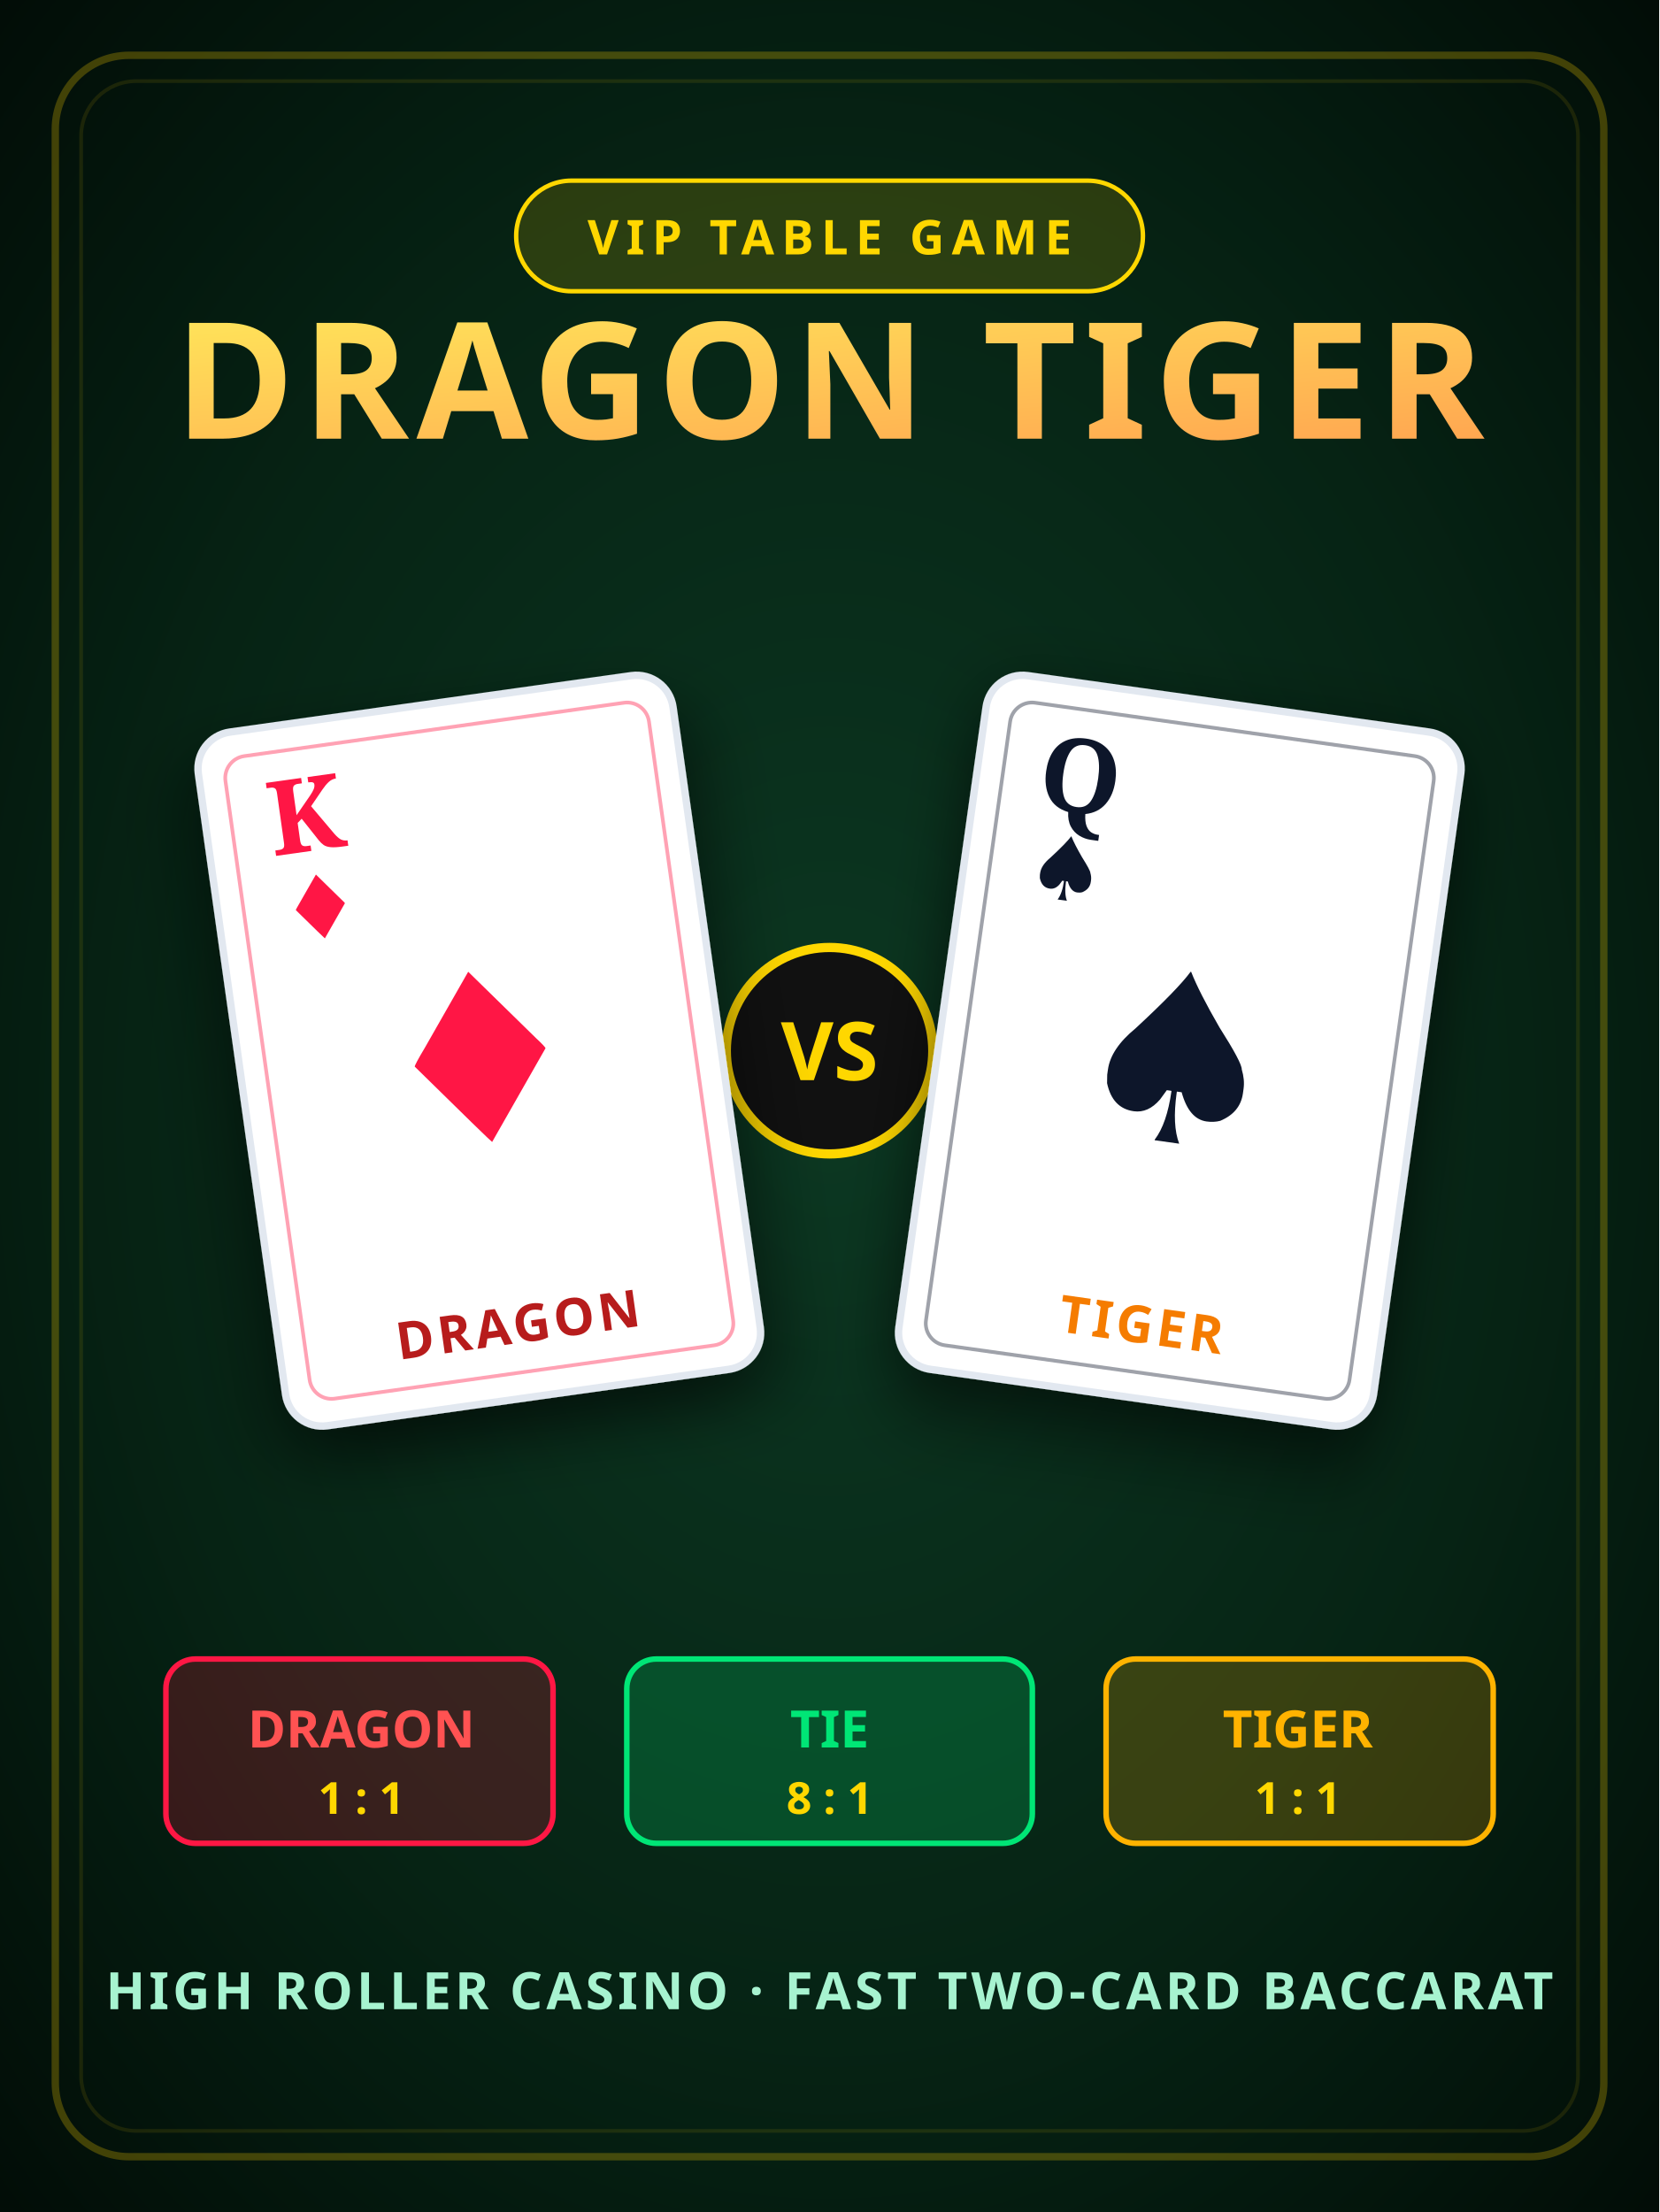
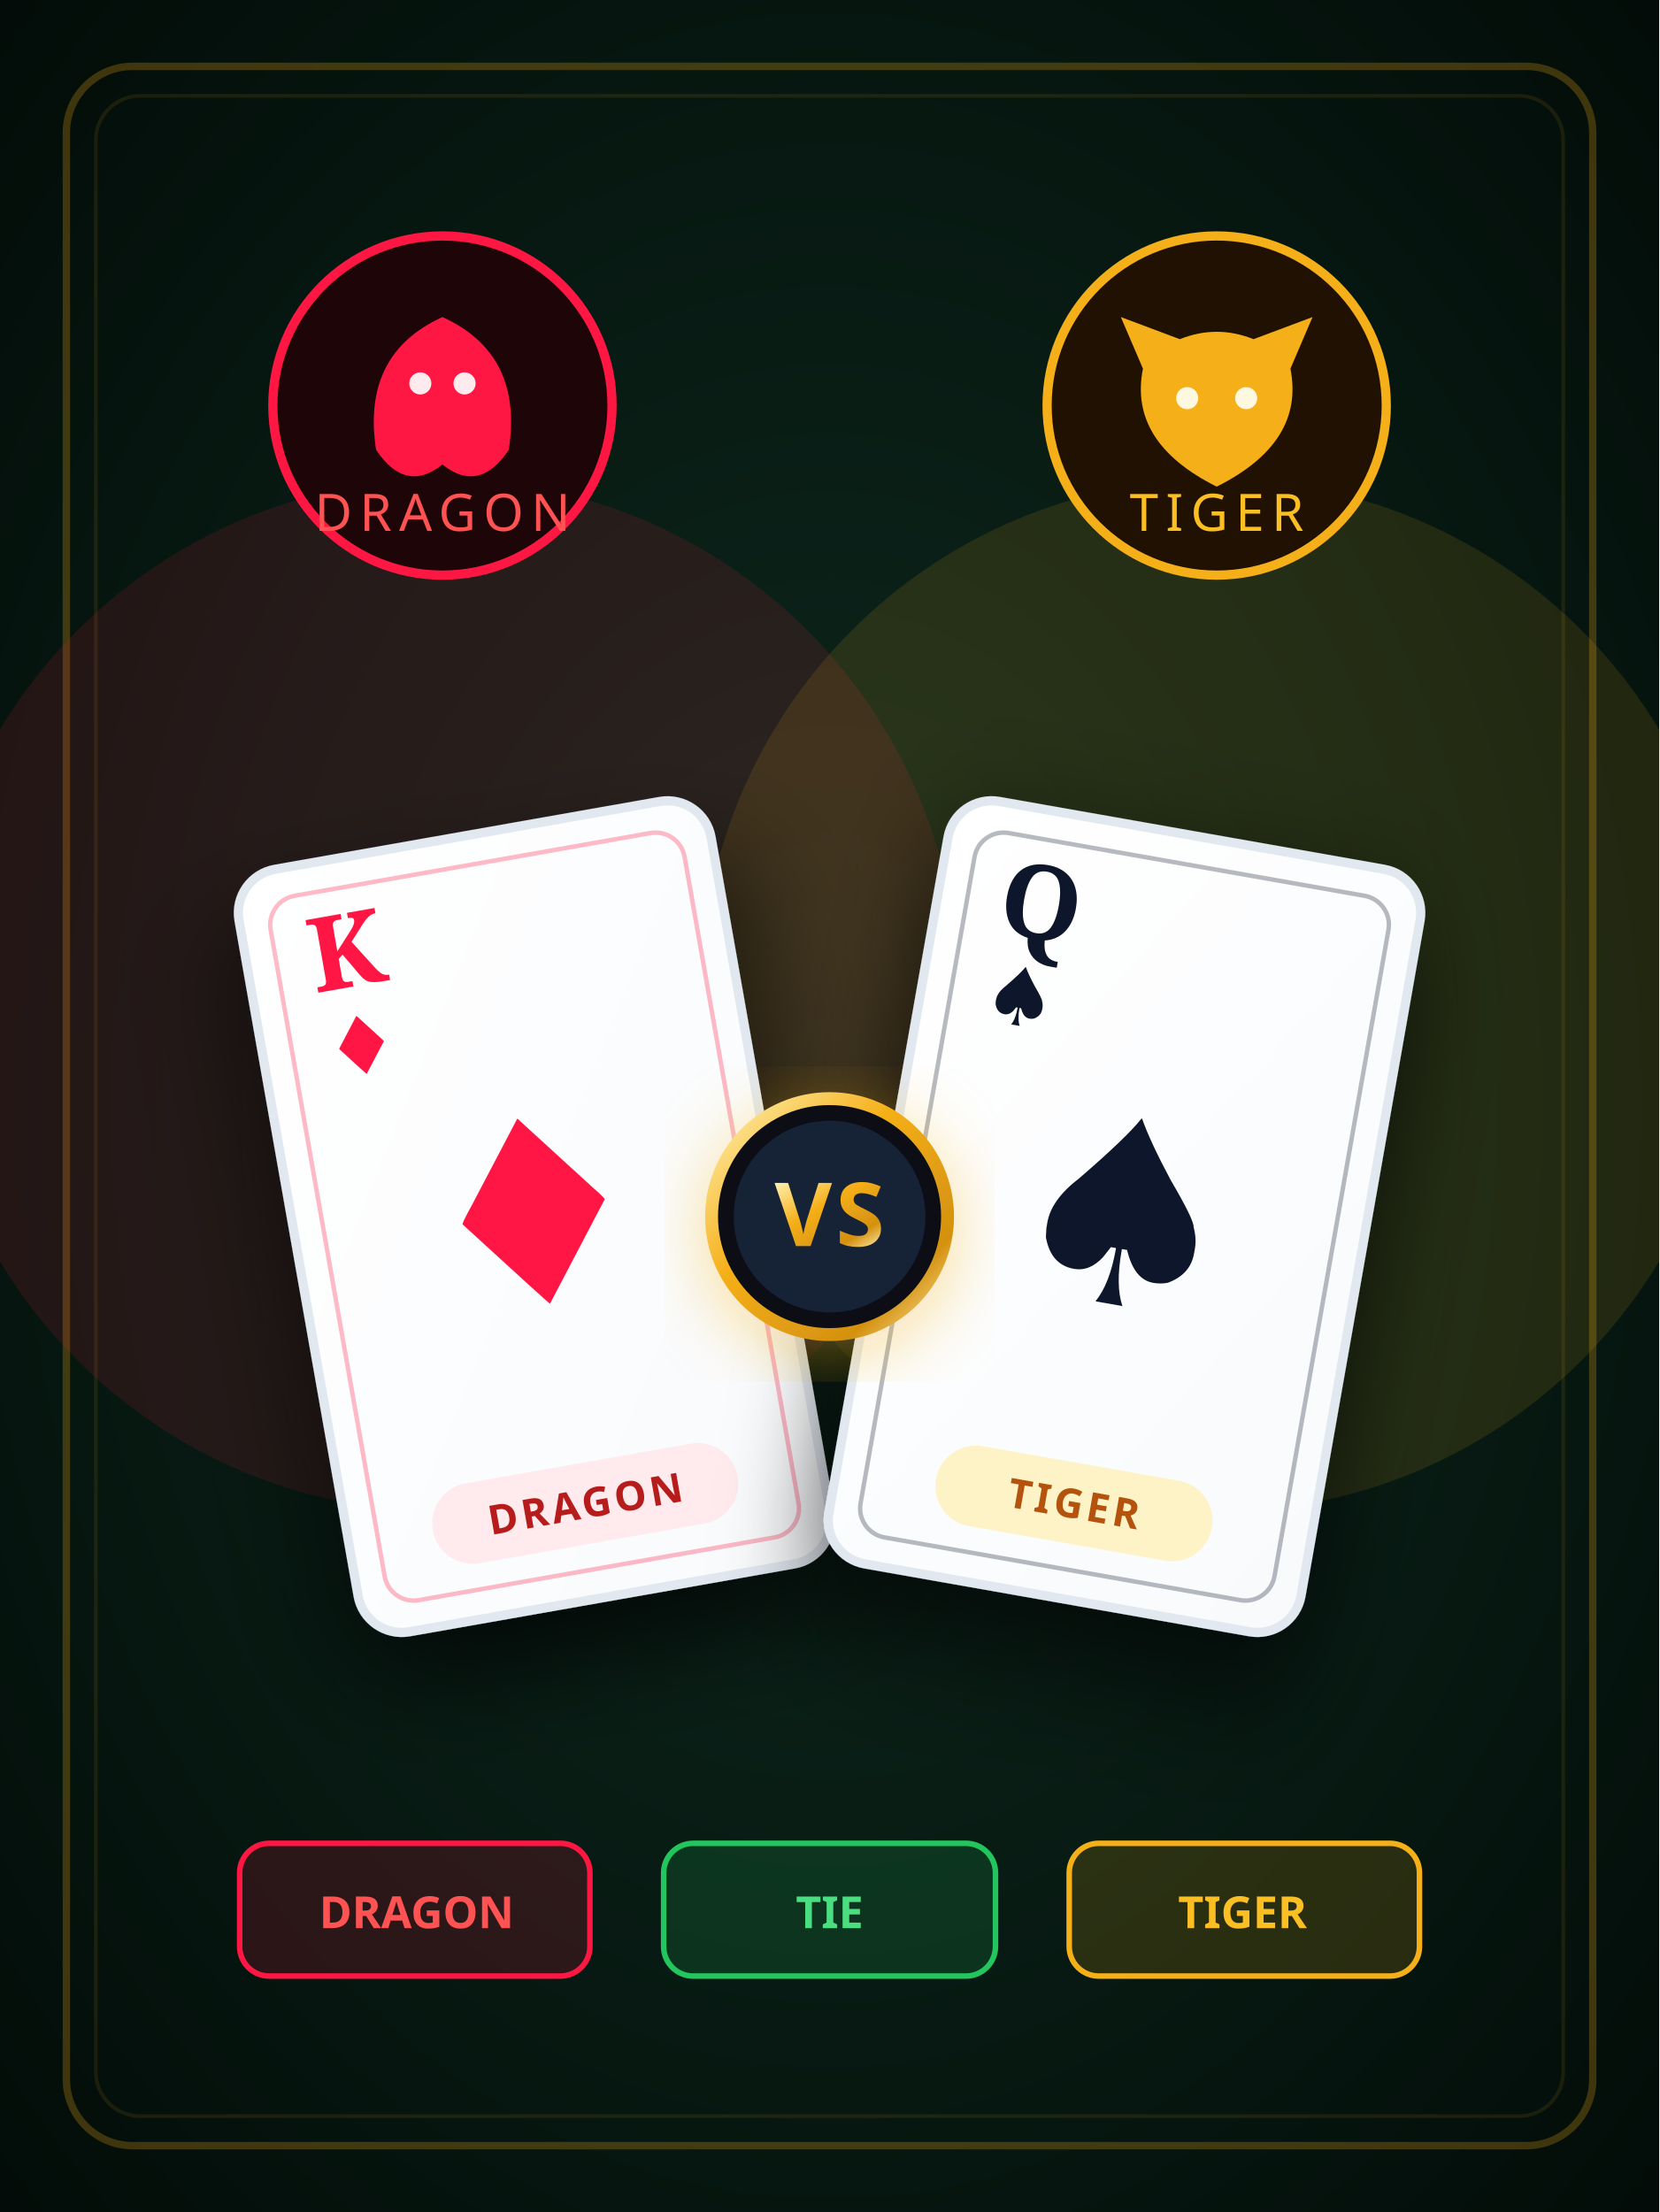
<svg xmlns="http://www.w3.org/2000/svg" viewBox="0 0 450 600" width="100%" height="100%">
  <defs>
    <radialGradient id="feltBg" cx="50%" cy="50%" r="70%">
-       <stop offset="0%" stop-color="#0c3822" />
-       <stop offset="60%" stop-color="#062314" />
-       <stop offset="100%" stop-color="#020d07" />
+       <stop offset="0%" stop-color="#0f291e" />
+       <stop offset="60%" stop-color="#071912" />
+       <stop offset="100%" stop-color="#030c08" />
    </radialGradient>
-     <linearGradient id="goldText" x1="0%" y1="0%" x2="100%" y2="100%">
-       <stop offset="0%" stop-color="#ffe259" />
-       <stop offset="100%" stop-color="#ffa751" />
+     <linearGradient id="gold" x1="0%" y1="0%" x2="100%" y2="100%">
+       <stop offset="0%" stop-color="#fff2b2" />
+       <stop offset="40%" stop-color="#f5af19" />
+       <stop offset="80%" stop-color="#d49110" />
+       <stop offset="100%" stop-color="#ffeaa7" />
    </linearGradient>
-     <linearGradient id="dragonGrad" x1="0%" y1="0%" x2="100%" y2="100%">
-       <stop offset="0%" stop-color="#ff1744" />
-       <stop offset="100%" stop-color="#b71c1c" />
+     <linearGradient id="dragonCard" x1="0%" y1="0%" x2="100%" y2="100%">
+       <stop offset="0%" stop-color="#ffffff" />
+       <stop offset="100%" stop-color="#f8fafc" />
    </linearGradient>
-     <linearGradient id="tigerGrad" x1="0%" y1="0%" x2="100%" y2="100%">
-       <stop offset="0%" stop-color="#ffb300" />
-       <stop offset="100%" stop-color="#f57c00" />
-     </linearGradient>
-     <filter id="cardShadow" x="-10%" y="-10%" width="125%" height="125%">
-       <feDropShadow dx="0" dy="8" stdDeviation="10" flood-color="#000" flood-opacity="0.6" />
+     <filter id="cardShadow" x="-20%" y="-20%" width="140%" height="140%">
+       <feDropShadow dx="0" dy="14" stdDeviation="16" flood-color="#000000" flood-opacity="0.7" />
+     </filter>
+     <filter id="emblemGlow" x="-20%" y="-20%" width="140%" height="140%">
+       <feDropShadow dx="0" dy="4" stdDeviation="10" flood-color="#f5af19" flood-opacity="0.4" />
    </filter>
  </defs>
  <rect width="450" height="600" fill="url(#feltBg)" />
-   <rect x="15" y="15" width="420" height="570" rx="20" fill="none" stroke="rgba(255, 215, 0, 0.25)" stroke-width="2" />
-   <rect x="22" y="22" width="406" height="556" rx="15" fill="none" stroke="rgba(255, 215, 0, 0.1)" stroke-width="1" />
-   <g transform="translate(225, 75)">
-     <rect x="-85" y="-26" width="170" height="30" rx="15" fill="rgba(255, 215, 0, 0.15)" stroke="#ffd700" stroke-width="1.2" />
-     <text x="0" y="-6" text-anchor="middle" fill="#ffd700" font-family="sans-serif" font-size="13" font-weight="800" letter-spacing="2">
-       VIP TABLE GAME
-     </text>
-     <text x="0" y="44" text-anchor="middle" fill="url(#goldText)" font-family="'Impact', sans-serif" font-size="44" font-weight="900" letter-spacing="2">
-       DRAGON TIGER
-     </text>
+   <rect x="18" y="18" width="414" height="564" rx="18" fill="none" stroke="rgba(245, 175, 25, 0.25)" stroke-width="2" />
+   <rect x="26" y="26" width="398" height="548" rx="12" fill="none" stroke="rgba(245, 175, 25, 0.1)" stroke-width="1" />
+   <circle cx="120" cy="270" r="140" fill="#ff1744" opacity="0.12" />
+   <circle cx="330" cy="270" r="140" fill="#f5af19" opacity="0.12" />
+   <g transform="translate(120, 110)">
+     <circle cx="0" cy="0" r="46" fill="#1e0508" stroke="#ff1744" stroke-width="2.5" />
+     <path d="M -18 12 Q -22 -14 0 -24 Q 22 -14 18 12 Q 10 24 0 16 Q -10 24 -18 12 Z" fill="#ff1744" />
+     <circle cx="-6" cy="-6" r="3" fill="#ffebee" />
+     <circle cx="6" cy="-6" r="3" fill="#ffebee" />
+     <text x="0" y="34" text-anchor="middle" fill="#ff5252" font-family="'Impact', sans-serif" font-size="14" letter-spacing="2">DRAGON</text>
  </g>
-   <g transform="translate(225, 285)">
-     <circle cx="0" cy="0" r="28" fill="#111" stroke="#ffd700" stroke-width="2.5" />
-     <text x="0" y="8" text-anchor="middle" fill="#ffd700" font-family="'Impact', sans-serif" font-size="22" font-weight="900">
+   <g transform="translate(330, 110)">
+     <circle cx="0" cy="0" r="46" fill="#201103" stroke="#f5af19" stroke-width="2.5" />
+     <path d="M -20 -10 L -26 -24 L -10 -18 Q 0 -22 10 -18 L 26 -24 L 20 -10 Q 24 10 0 22 Q -24 10 -20 -10 Z" fill="#f5af19" />
+     <circle cx="-8" cy="-2" r="3" fill="#fff8e1" />
+     <circle cx="8" cy="-2" r="3" fill="#fff8e1" />
+     <text x="0" y="34" text-anchor="middle" fill="#fbbf24" font-family="'Impact', sans-serif" font-size="14" letter-spacing="2">TIGER</text>
+   </g>
+   <g transform="translate(145, 330) rotate(-10)" filter="url(#cardShadow)">
+     <rect x="-65" y="-105" width="130" height="210" rx="12" fill="url(#dragonCard)" stroke="#e2e8f0" stroke-width="2.5" />
+     <rect x="-57" y="-97" width="114" height="194" rx="8" fill="none" stroke="#ff1744" stroke-width="1.2" opacity="0.3" />
+     <text x="-48" y="-70" fill="#ff1744" font-family="'Georgia', serif" font-size="28" font-weight="900">K</text>
+     <text x="-48" y="-46" fill="#ff1744" font-family="'Georgia', serif" font-size="22">♦</text>
+     <text x="0" y="24" text-anchor="middle" fill="#ff1744" font-family="'Georgia', serif" font-size="70">♦</text>
+     <rect x="-42" y="68" width="84" height="22" rx="11" fill="#ffebee" />
+     <text x="0" y="83" text-anchor="middle" fill="#b71c1c" font-family="sans-serif" font-size="11" font-weight="900" letter-spacing="1">DRAGON</text>
+   </g>
+   <g transform="translate(305, 330) rotate(10)" filter="url(#cardShadow)">
+     <rect x="-65" y="-105" width="130" height="210" rx="12" fill="url(#dragonCard)" stroke="#e2e8f0" stroke-width="2.5" />
+     <rect x="-57" y="-97" width="114" height="194" rx="8" fill="none" stroke="#0f172a" stroke-width="1.2" opacity="0.3" />
+     <text x="-48" y="-70" fill="#0f172a" font-family="'Georgia', serif" font-size="28" font-weight="900">Q</text>
+     <text x="-48" y="-46" fill="#0f172a" font-family="'Georgia', serif" font-size="22">♠</text>
+     <text x="0" y="24" text-anchor="middle" fill="#0f172a" font-family="'Georgia', serif" font-size="70">♠</text>
+     <rect x="-38" y="68" width="76" height="22" rx="11" fill="#fef3c7" />
+     <text x="0" y="83" text-anchor="middle" fill="#b45309" font-family="sans-serif" font-size="11" font-weight="900" letter-spacing="1">TIGER</text>
+   </g>
+   <g transform="translate(225, 330)" filter="url(#emblemGlow)">
+     <circle cx="0" cy="0" r="32" fill="#0b0f19" stroke="url(#gold)" stroke-width="3.5" />
+     <circle cx="0" cy="0" r="26" fill="#182234" />
+     <text x="0" y="8" text-anchor="middle" fill="url(#gold)" font-family="'Impact', sans-serif" font-size="24" font-weight="900" letter-spacing="1">
      VS
    </text>
  </g>
-   <g transform="translate(130, 285) rotate(-8)" filter="url(#cardShadow)">
-     <rect x="-65" y="-95" width="130" height="190" rx="10" fill="#ffffff" stroke="#e2e8f0" stroke-width="2" />
-     <rect x="-58" y="-88" width="116" height="176" rx="6" fill="none" stroke="#ff1744" stroke-width="1" opacity="0.4" />
-     <text x="-48" y="-60" fill="#ff1744" font-family="'Georgia', serif" font-size="28" font-weight="900">K</text>
-     <text x="-48" y="-36" fill="#ff1744" font-family="'Georgia', serif" font-size="24">♦</text>
-     <text x="0" y="25" text-anchor="middle" fill="#ff1744" font-family="'Georgia', serif" font-size="64">♦</text>
-     <text x="0" y="80" text-anchor="middle" fill="#b71c1c" font-family="sans-serif" font-size="14" font-weight="800" letter-spacing="1">DRAGON</text>
-   </g>
-   <g transform="translate(320, 285) rotate(8)" filter="url(#cardShadow)">
-     <rect x="-65" y="-95" width="130" height="190" rx="10" fill="#ffffff" stroke="#e2e8f0" stroke-width="2" />
-     <rect x="-58" y="-88" width="116" height="176" rx="6" fill="none" stroke="#0f172a" stroke-width="1" opacity="0.4" />
-     <text x="-48" y="-60" fill="#0f172a" font-family="'Georgia', serif" font-size="28" font-weight="900">Q</text>
-     <text x="-48" y="-36" fill="#0f172a" font-family="'Georgia', serif" font-size="24">♠</text>
-     <text x="0" y="25" text-anchor="middle" fill="#0f172a" font-family="'Georgia', serif" font-size="64">♠</text>
-     <text x="0" y="80" text-anchor="middle" fill="#f57c00" font-family="sans-serif" font-size="14" font-weight="800" letter-spacing="1">TIGER</text>
-   </g>
-   <g transform="translate(225, 450)">
-     <rect x="-180" y="0" width="105" height="50" rx="8" fill="rgba(255, 23, 68, 0.2)" stroke="#ff1744" stroke-width="1.5" />
-     <text x="-127" y="24" text-anchor="middle" fill="#ff5252" font-family="sans-serif" font-size="14" font-weight="800">DRAGON</text>
-     <text x="-127" y="42" text-anchor="middle" fill="#ffd700" font-family="sans-serif" font-size="12" font-weight="700">1 : 1</text>
-     <rect x="-55" y="0" width="110" height="50" rx="8" fill="rgba(0, 230, 118, 0.2)" stroke="#00e676" stroke-width="1.5" />
-     <text x="0" y="24" text-anchor="middle" fill="#00e676" font-family="sans-serif" font-size="14" font-weight="800">TIE</text>
-     <text x="0" y="42" text-anchor="middle" fill="#ffd700" font-family="sans-serif" font-size="12" font-weight="700">8 : 1</text>
-     <rect x="75" y="0" width="105" height="50" rx="8" fill="rgba(255, 179, 0, 0.2)" stroke="#ffb300" stroke-width="1.5" />
-     <text x="127" y="24" text-anchor="middle" fill="#ffb300" font-family="sans-serif" font-size="14" font-weight="800">TIGER</text>
-     <text x="127" y="42" text-anchor="middle" fill="#ffd700" font-family="sans-serif" font-size="12" font-weight="700">1 : 1</text>
-   </g>
-   <g transform="translate(225, 545)">
-     <text x="0" y="0" text-anchor="middle" fill="#a7f3d0" font-family="sans-serif" font-size="14" font-weight="700" letter-spacing="1">
-       HIGH ROLLER CASINO · FAST TWO-CARD BACCARAT
-     </text>
+   <g transform="translate(225, 500)">
+     <rect x="-160" y="0" width="95" height="36" rx="8" fill="rgba(255, 23, 68, 0.15)" stroke="#ff1744" stroke-width="1.5" />
+     <text x="-112" y="23" text-anchor="middle" fill="#ff5252" font-family="sans-serif" font-size="12" font-weight="800">DRAGON</text>
+     <rect x="-45" y="0" width="90" height="36" rx="8" fill="rgba(34, 197, 94, 0.15)" stroke="#22c55e" stroke-width="1.5" />
+     <text x="0" y="23" text-anchor="middle" fill="#4ade80" font-family="sans-serif" font-size="12" font-weight="800">TIE</text>
+     <rect x="65" y="0" width="95" height="36" rx="8" fill="rgba(245, 175, 25, 0.15)" stroke="#f5af19" stroke-width="1.5" />
+     <text x="112" y="23" text-anchor="middle" fill="#fbbf24" font-family="sans-serif" font-size="12" font-weight="800">TIGER</text>
  </g>
</svg>
